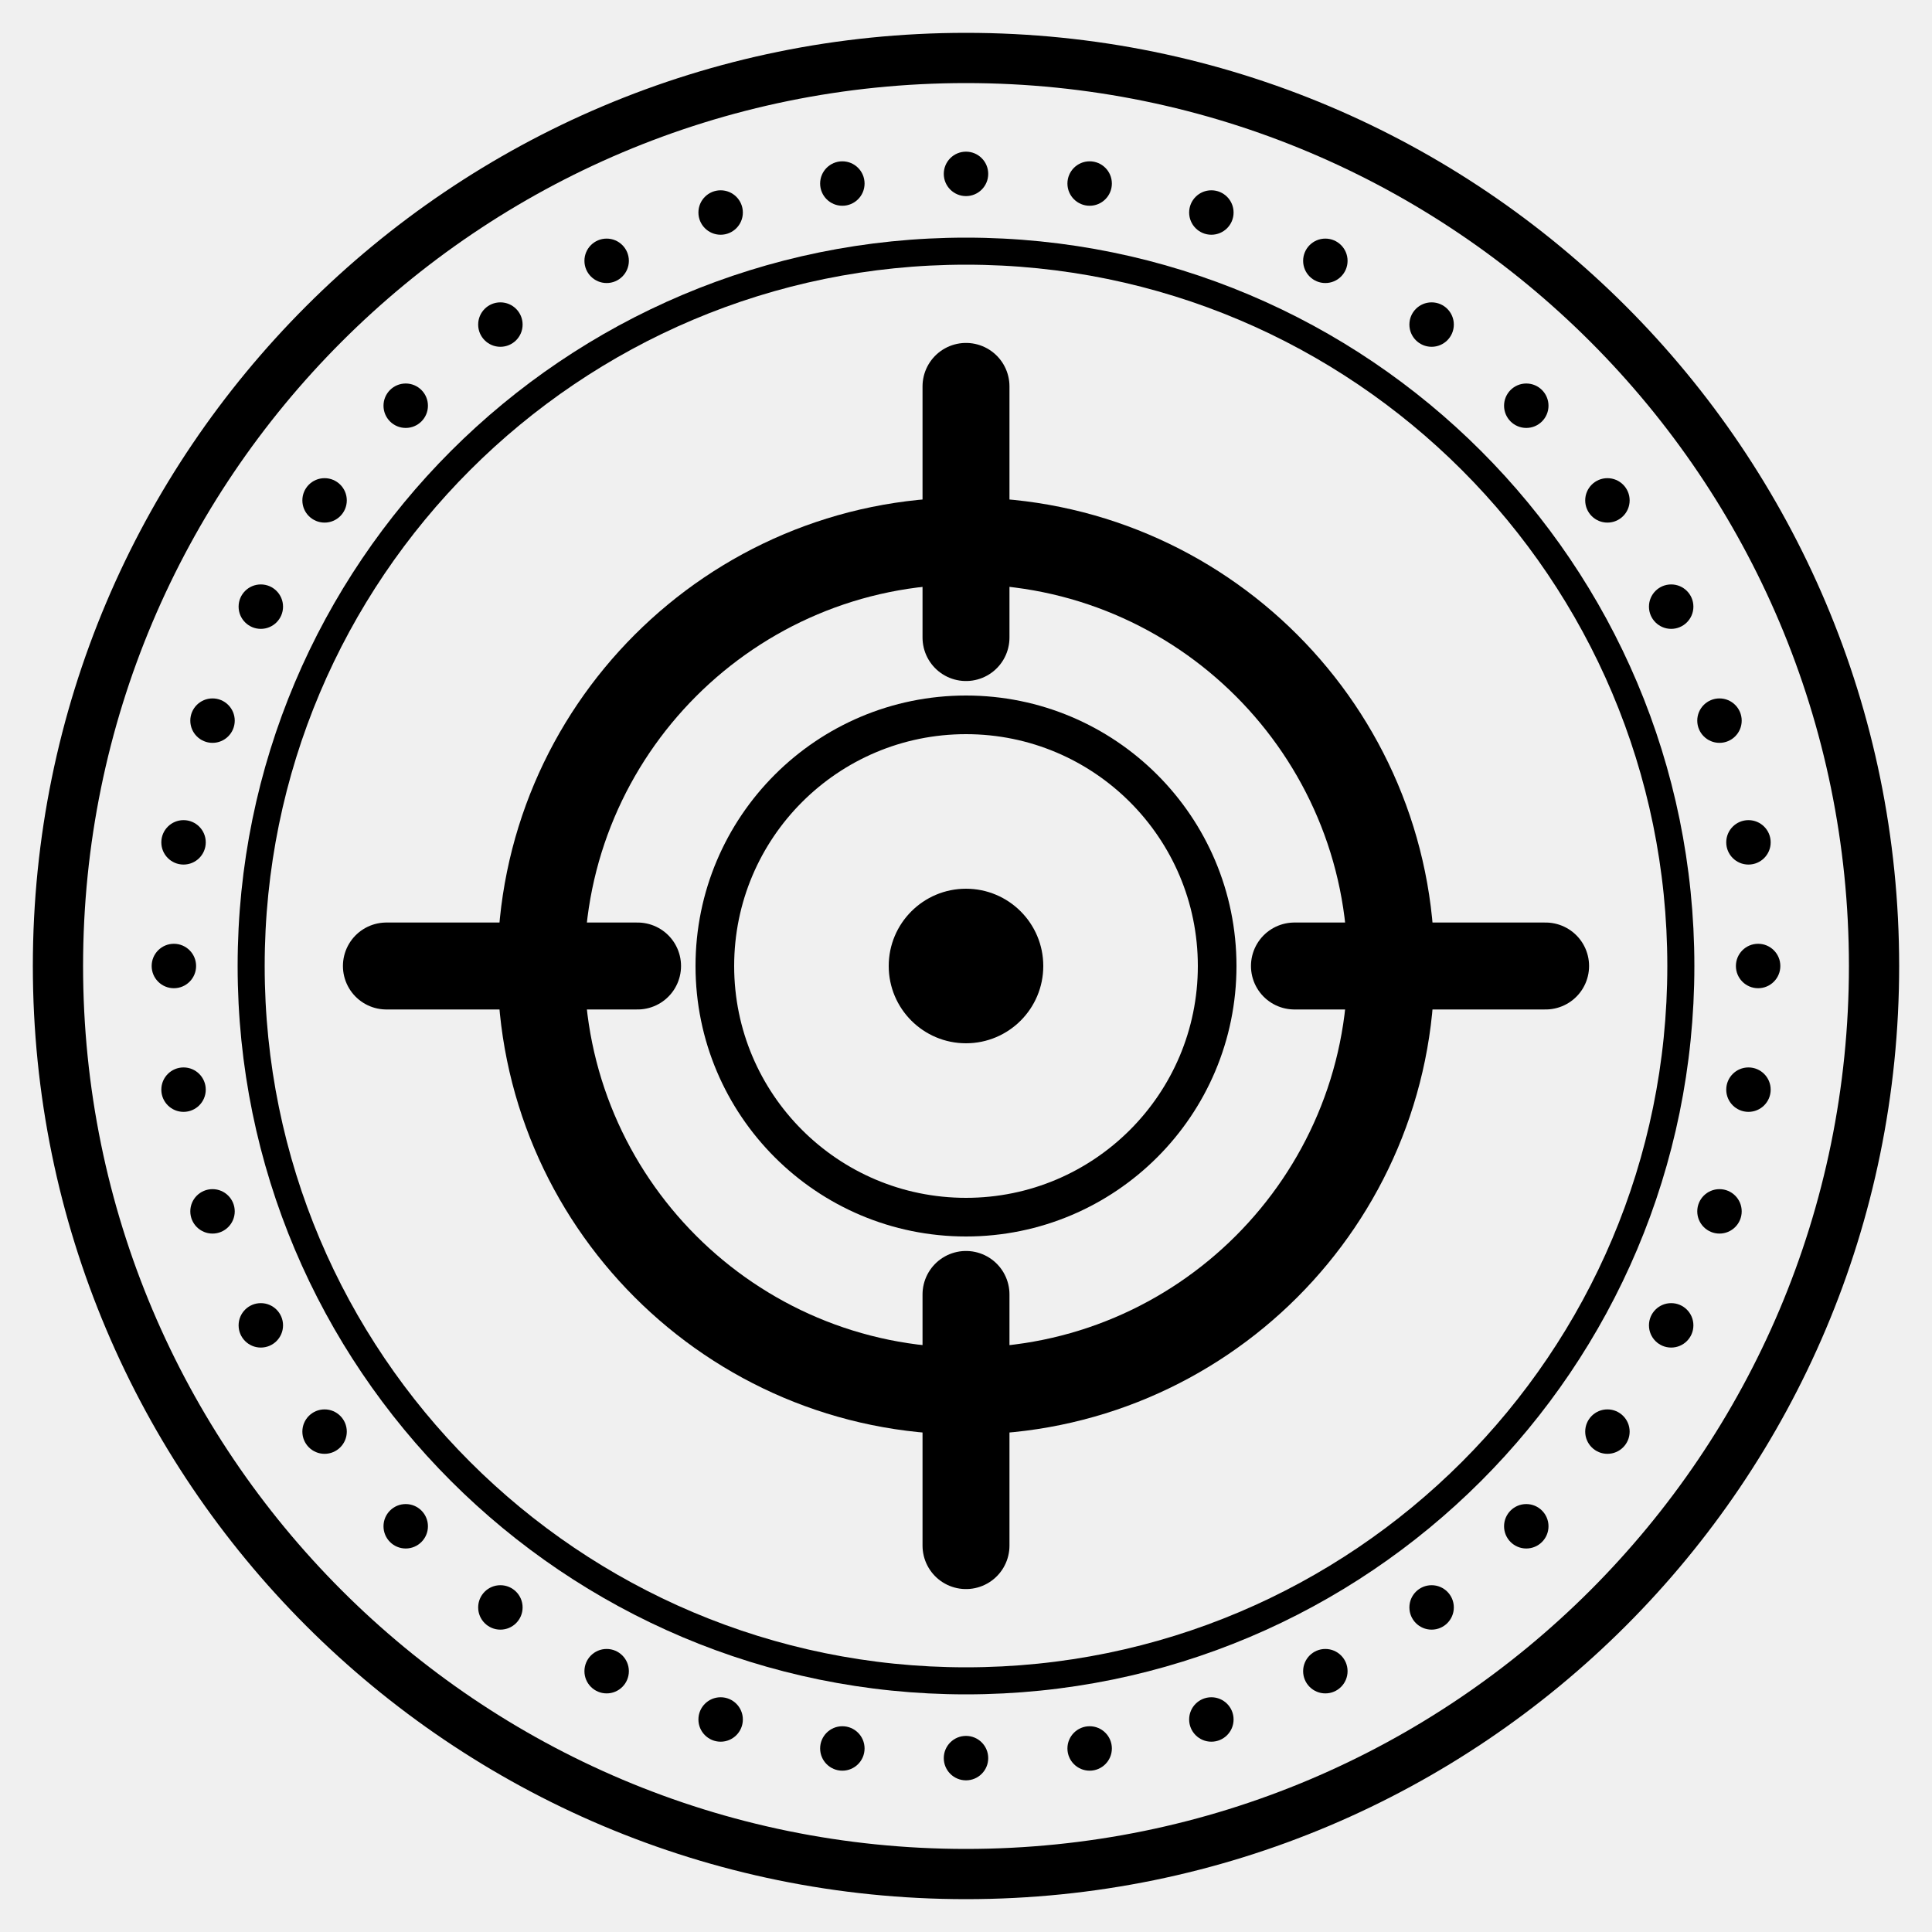
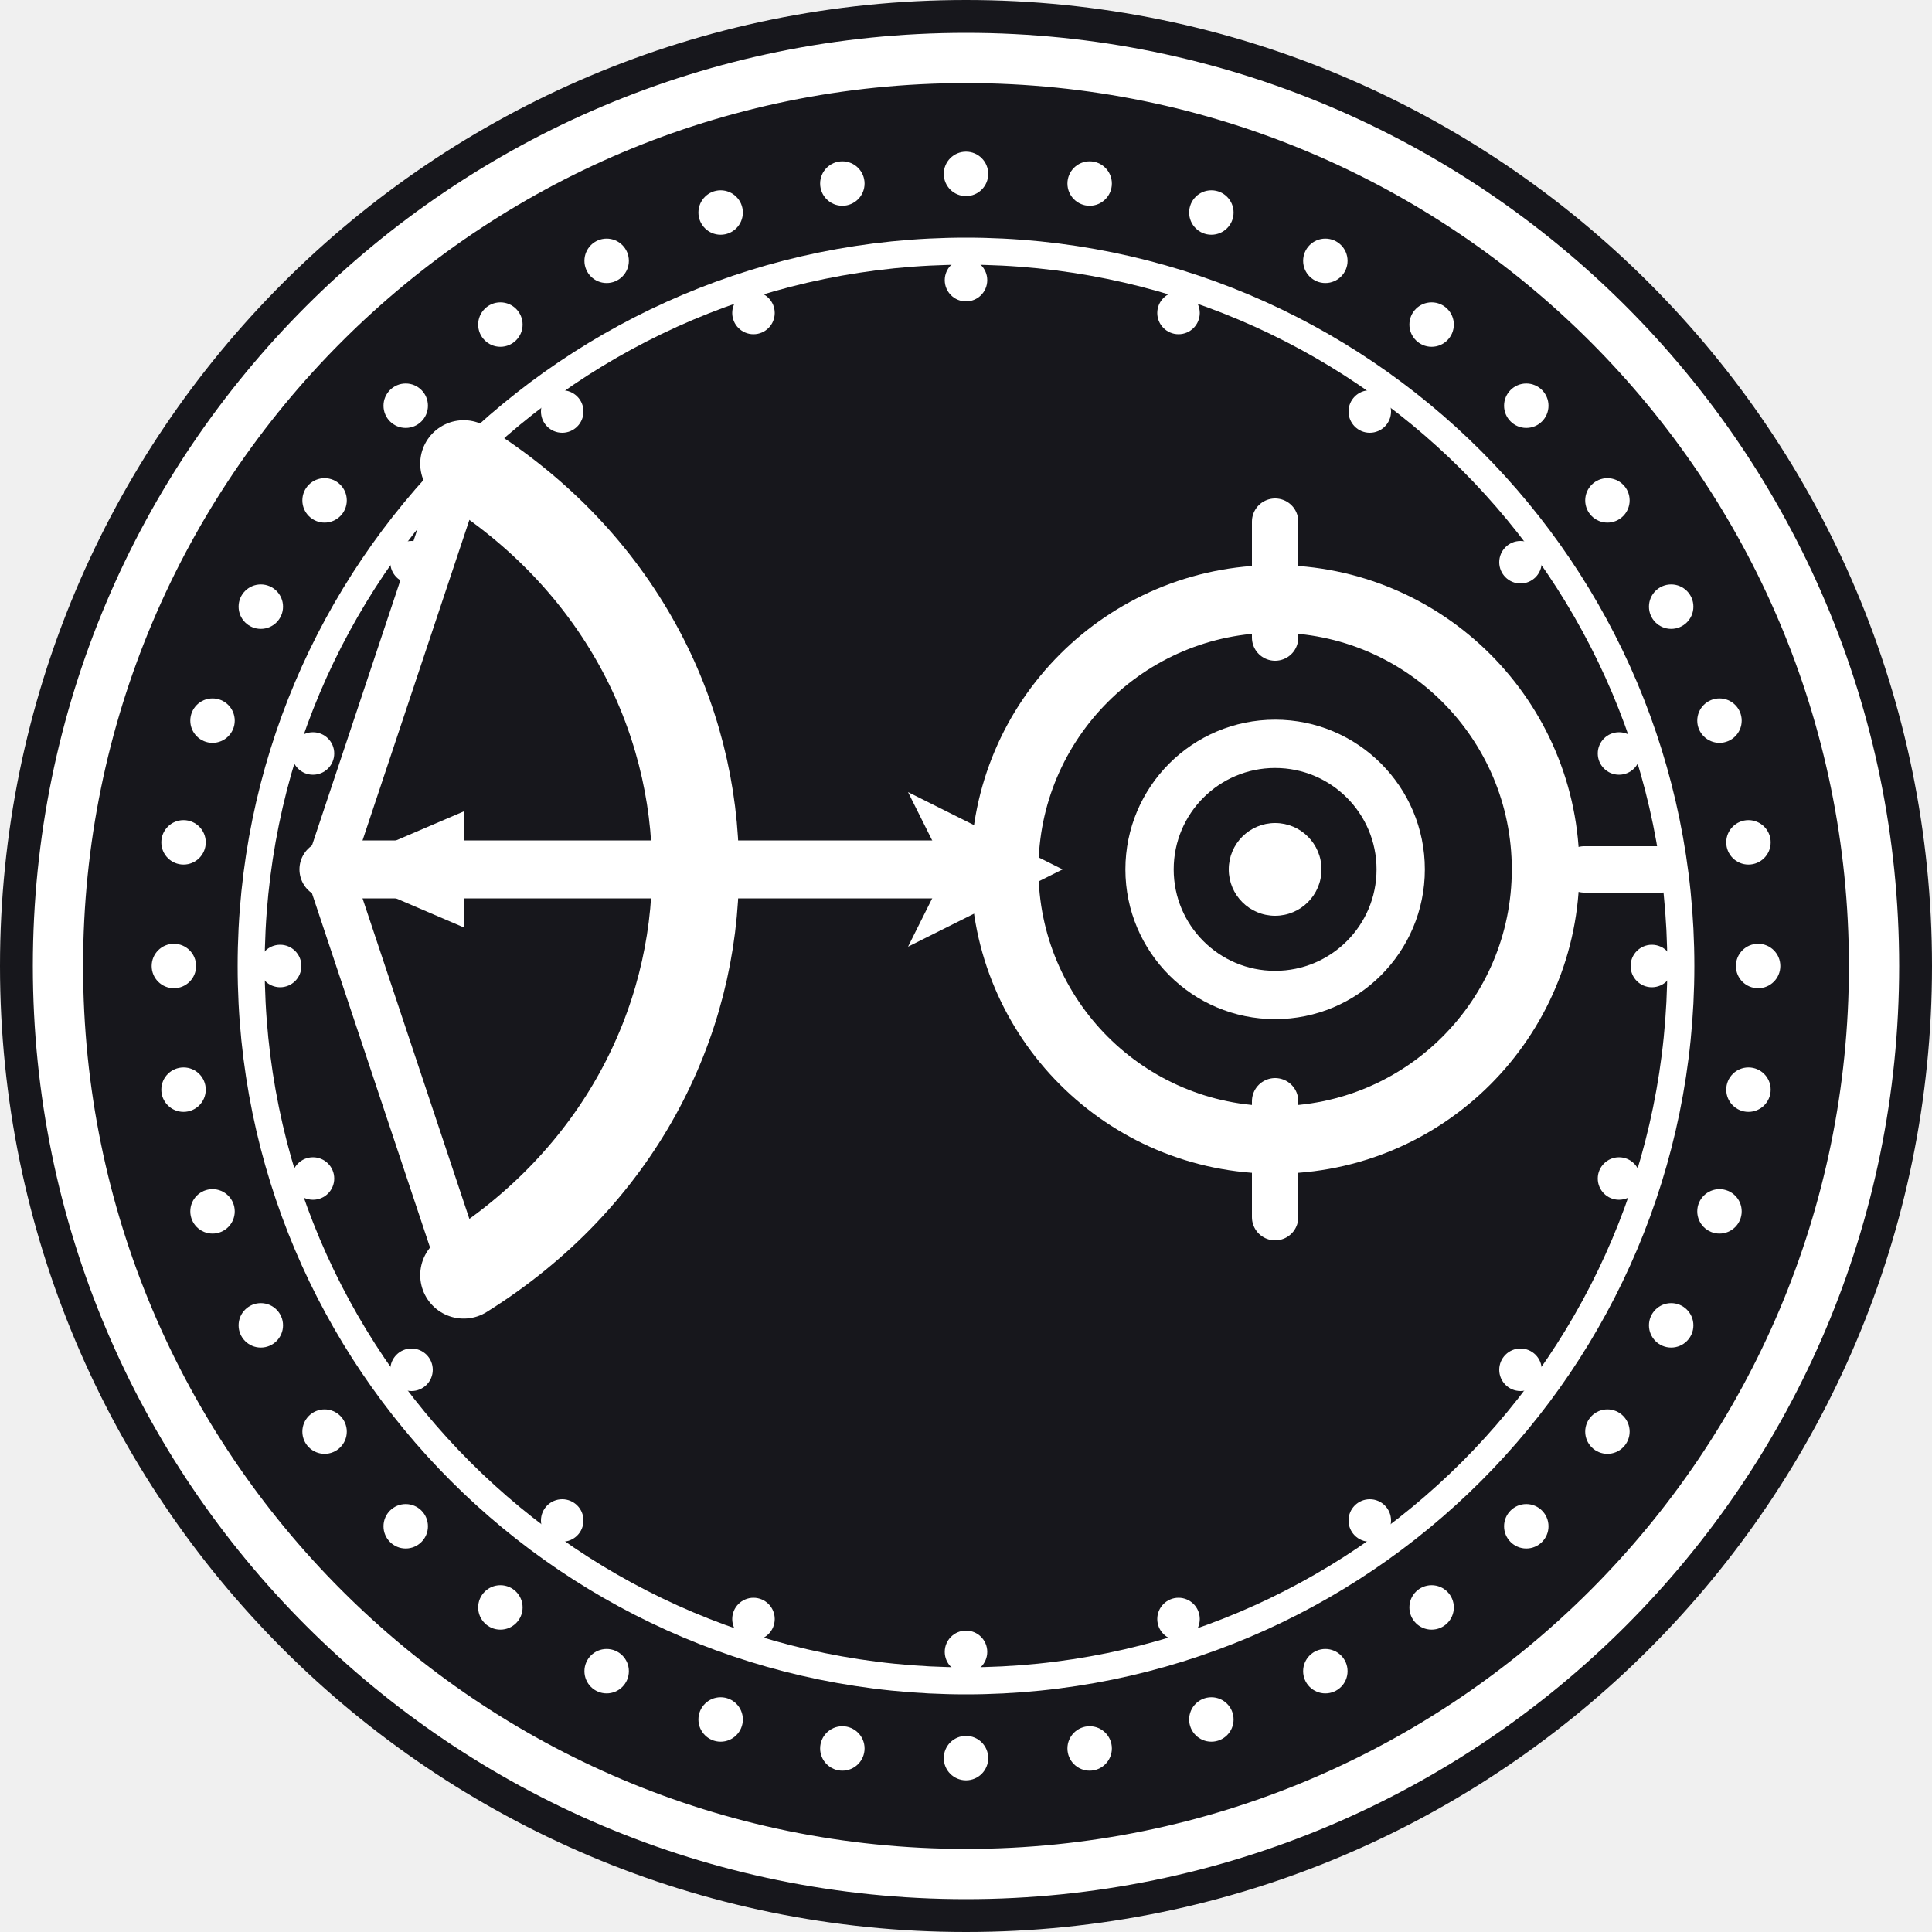
<svg xmlns="http://www.w3.org/2000/svg" viewBox="0 0 100 100" width="100" height="100">
-   <circle cx="50" cy="50" r="47" fill="none" stroke="currentColor" stroke-width="2.6" />
-   <circle cx="91.0" cy="50.0" r="1.15" fill="currentColor" />
-   <circle cx="90.5" cy="56.4" r="1.15" fill="currentColor" />
-   <circle cx="89.0" cy="62.7" r="1.15" fill="currentColor" />
-   <circle cx="86.5" cy="68.6" r="1.15" fill="currentColor" />
-   <circle cx="83.2" cy="74.1" r="1.15" fill="currentColor" />
-   <circle cx="79.0" cy="79.0" r="1.15" fill="currentColor" />
-   <circle cx="74.1" cy="83.2" r="1.15" fill="currentColor" />
-   <circle cx="68.6" cy="86.5" r="1.15" fill="currentColor" />
-   <circle cx="62.7" cy="89.0" r="1.15" fill="currentColor" />
-   <circle cx="56.4" cy="90.5" r="1.15" fill="currentColor" />
-   <circle cx="50.0" cy="91.0" r="1.15" fill="currentColor" />
-   <circle cx="43.6" cy="90.5" r="1.15" fill="currentColor" />
-   <circle cx="37.3" cy="89.0" r="1.15" fill="currentColor" />
-   <circle cx="31.4" cy="86.5" r="1.15" fill="currentColor" />
-   <circle cx="25.9" cy="83.2" r="1.15" fill="currentColor" />
-   <circle cx="21.0" cy="79.0" r="1.15" fill="currentColor" />
-   <circle cx="16.8" cy="74.1" r="1.15" fill="currentColor" />
-   <circle cx="13.5" cy="68.6" r="1.15" fill="currentColor" />
-   <circle cx="11.0" cy="62.7" r="1.15" fill="currentColor" />
-   <circle cx="9.5" cy="56.4" r="1.15" fill="currentColor" />
-   <circle cx="9.0" cy="50.0" r="1.15" fill="currentColor" />
-   <circle cx="9.5" cy="43.6" r="1.15" fill="currentColor" />
-   <circle cx="11.0" cy="37.3" r="1.15" fill="currentColor" />
-   <circle cx="13.5" cy="31.4" r="1.15" fill="currentColor" />
-   <circle cx="16.8" cy="25.9" r="1.15" fill="currentColor" />
-   <circle cx="21.0" cy="21.0" r="1.15" fill="currentColor" />
-   <circle cx="25.9" cy="16.8" r="1.15" fill="currentColor" />
-   <circle cx="31.4" cy="13.5" r="1.15" fill="currentColor" />
-   <circle cx="37.3" cy="11.0" r="1.15" fill="currentColor" />
-   <circle cx="43.6" cy="9.5" r="1.15" fill="currentColor" />
-   <circle cx="50.0" cy="9.0" r="1.15" fill="currentColor" />
-   <circle cx="56.4" cy="9.5" r="1.15" fill="currentColor" />
-   <circle cx="62.7" cy="11.0" r="1.15" fill="currentColor" />
-   <circle cx="68.6" cy="13.5" r="1.15" fill="currentColor" />
-   <circle cx="74.1" cy="16.8" r="1.15" fill="currentColor" />
-   <circle cx="79.0" cy="21.0" r="1.15" fill="currentColor" />
-   <circle cx="83.2" cy="25.9" r="1.15" fill="currentColor" />
-   <circle cx="86.5" cy="31.4" r="1.15" fill="currentColor" />
-   <circle cx="89.0" cy="37.3" r="1.15" fill="currentColor" />
-   <circle cx="90.5" cy="43.6" r="1.15" fill="currentColor" />
-   <circle cx="50" cy="50" r="37" fill="none" stroke="currentColor" stroke-width="1.4" />
-   <circle cx="50" cy="50" r="22" fill="none" stroke="currentColor" stroke-width="4.5" />
-   <circle cx="50" cy="50" r="13" fill="none" stroke="currentColor" stroke-width="2" />
-   <circle cx="50" cy="50" r="4" fill="currentColor" />
-   <g stroke="currentColor" stroke-width="4.5" stroke-linecap="round">
-     <line x1="50" y1="20" x2="50" y2="33" />
-     <line x1="50" y1="67" x2="50" y2="80" />
-     <line x1="20" y1="50" x2="33" y2="50" />
-     <line x1="67" y1="50" x2="80" y2="50" />
+   <circle cx="50" cy="50" r="50" fill="#17171c" />
+   <circle cx="50" cy="50" r="47" fill="none" stroke="#fff" stroke-width="2.6" />
+   <circle cx="91.0" cy="50.0" r="1.15" fill="#fff" />
+   <circle cx="90.5" cy="56.4" r="1.15" fill="#fff" />
+   <circle cx="89.0" cy="62.7" r="1.15" fill="#fff" />
+   <circle cx="86.5" cy="68.6" r="1.15" fill="#fff" />
+   <circle cx="83.2" cy="74.1" r="1.15" fill="#fff" />
+   <circle cx="79.0" cy="79.0" r="1.15" fill="#fff" />
+   <circle cx="74.1" cy="83.2" r="1.15" fill="#fff" />
+   <circle cx="68.6" cy="86.5" r="1.15" fill="#fff" />
+   <circle cx="62.7" cy="89.0" r="1.15" fill="#fff" />
+   <circle cx="56.4" cy="90.5" r="1.15" fill="#fff" />
+   <circle cx="50.0" cy="91.0" r="1.15" fill="#fff" />
+   <circle cx="43.6" cy="90.5" r="1.15" fill="#fff" />
+   <circle cx="37.3" cy="89.0" r="1.15" fill="#fff" />
+   <circle cx="31.4" cy="86.5" r="1.15" fill="#fff" />
+   <circle cx="25.9" cy="83.2" r="1.15" fill="#fff" />
+   <circle cx="21.0" cy="79.0" r="1.15" fill="#fff" />
+   <circle cx="16.8" cy="74.1" r="1.15" fill="#fff" />
+   <circle cx="13.5" cy="68.6" r="1.15" fill="#fff" />
+   <circle cx="11.0" cy="62.7" r="1.15" fill="#fff" />
+   <circle cx="9.5" cy="56.4" r="1.15" fill="#fff" />
+   <circle cx="9.0" cy="50.0" r="1.15" fill="#fff" />
+   <circle cx="9.5" cy="43.6" r="1.15" fill="#fff" />
+   <circle cx="11.0" cy="37.3" r="1.15" fill="#fff" />
+   <circle cx="13.5" cy="31.4" r="1.15" fill="#fff" />
+   <circle cx="16.8" cy="25.9" r="1.15" fill="#fff" />
+   <circle cx="21.0" cy="21.0" r="1.15" fill="#fff" />
+   <circle cx="25.9" cy="16.8" r="1.15" fill="#fff" />
+   <circle cx="31.4" cy="13.5" r="1.15" fill="#fff" />
+   <circle cx="37.3" cy="11.0" r="1.15" fill="#fff" />
+   <circle cx="43.6" cy="9.5" r="1.15" fill="#fff" />
+   <circle cx="50.0" cy="9.0" r="1.15" fill="#fff" />
+   <circle cx="56.4" cy="9.5" r="1.15" fill="#fff" />
+   <circle cx="62.7" cy="11.0" r="1.15" fill="#fff" />
+   <circle cx="68.6" cy="13.5" r="1.15" fill="#fff" />
+   <circle cx="74.1" cy="16.8" r="1.15" fill="#fff" />
+   <circle cx="79.0" cy="21.0" r="1.15" fill="#fff" />
+   <circle cx="83.2" cy="25.9" r="1.15" fill="#fff" />
+   <circle cx="86.5" cy="31.4" r="1.15" fill="#fff" />
+   <circle cx="89.0" cy="37.3" r="1.15" fill="#fff" />
+   <circle cx="90.5" cy="43.6" r="1.15" fill="#fff" />
+   <circle cx="50" cy="50" r="37" fill="none" stroke="#fff" stroke-width="1.4" />
+   <path d="M24 24 C40 34 40 56 24 66" fill="none" stroke="#fff" stroke-width="4.5" stroke-linecap="round" />
+   <path d="M24 24 L17 45 L24 66" fill="none" stroke="#fff" stroke-width="2.4" stroke-linecap="round" stroke-linejoin="round" />
+   <line x1="17" y1="45" x2="49" y2="45" stroke="#fff" stroke-width="3" stroke-linecap="round" />
+   <polygon points="17,45 24,42 24,48" fill="#fff" />
+   <polygon points="55,45 47,41 49,45 47,49" fill="#fff" />
+   <circle cx="66" cy="45" r="14" fill="none" stroke="#fff" stroke-width="3.5" />
+   <circle cx="66" cy="45" r="6.5" fill="none" stroke="#fff" stroke-width="2.5" />
+   <circle cx="66" cy="45" r="2.4" fill="#fff" />
+   <g stroke="#fff" stroke-width="2.4" stroke-linecap="round">
+     <line x1="66" y1="27" x2="66" y2="33" />
+     <line x1="66" y1="57" x2="66" y2="63" />
+     <line x1="82" y1="45" x2="86" y2="45" />
  </g>
+   <circle cx="85.5" cy="50.0" r="1.1" fill="#fff" />
+   <circle cx="83.8" cy="61.0" r="1.1" fill="#fff" />
+   <circle cx="78.7" cy="70.9" r="1.1" fill="#fff" />
+   <circle cx="70.9" cy="78.7" r="1.1" fill="#fff" />
+   <circle cx="61.0" cy="83.8" r="1.1" fill="#fff" />
+   <circle cx="50.0" cy="85.5" r="1.1" fill="#fff" />
+   <circle cx="39.0" cy="83.8" r="1.1" fill="#fff" />
+   <circle cx="29.1" cy="78.7" r="1.1" fill="#fff" />
+   <circle cx="21.3" cy="70.9" r="1.1" fill="#fff" />
+   <circle cx="16.2" cy="61.0" r="1.1" fill="#fff" />
+   <circle cx="14.5" cy="50.0" r="1.1" fill="#fff" />
+   <circle cx="16.2" cy="39.0" r="1.1" fill="#fff" />
+   <circle cx="21.3" cy="29.1" r="1.1" fill="#fff" />
+   <circle cx="29.1" cy="21.3" r="1.1" fill="#fff" />
+   <circle cx="39.0" cy="16.2" r="1.1" fill="#fff" />
+   <circle cx="50.0" cy="14.5" r="1.1" fill="#fff" />
+   <circle cx="61.0" cy="16.2" r="1.1" fill="#fff" />
+   <circle cx="70.9" cy="21.3" r="1.1" fill="#fff" />
+   <circle cx="78.7" cy="29.1" r="1.1" fill="#fff" />
+   <circle cx="83.8" cy="39.0" r="1.1" fill="#fff" />
</svg>
